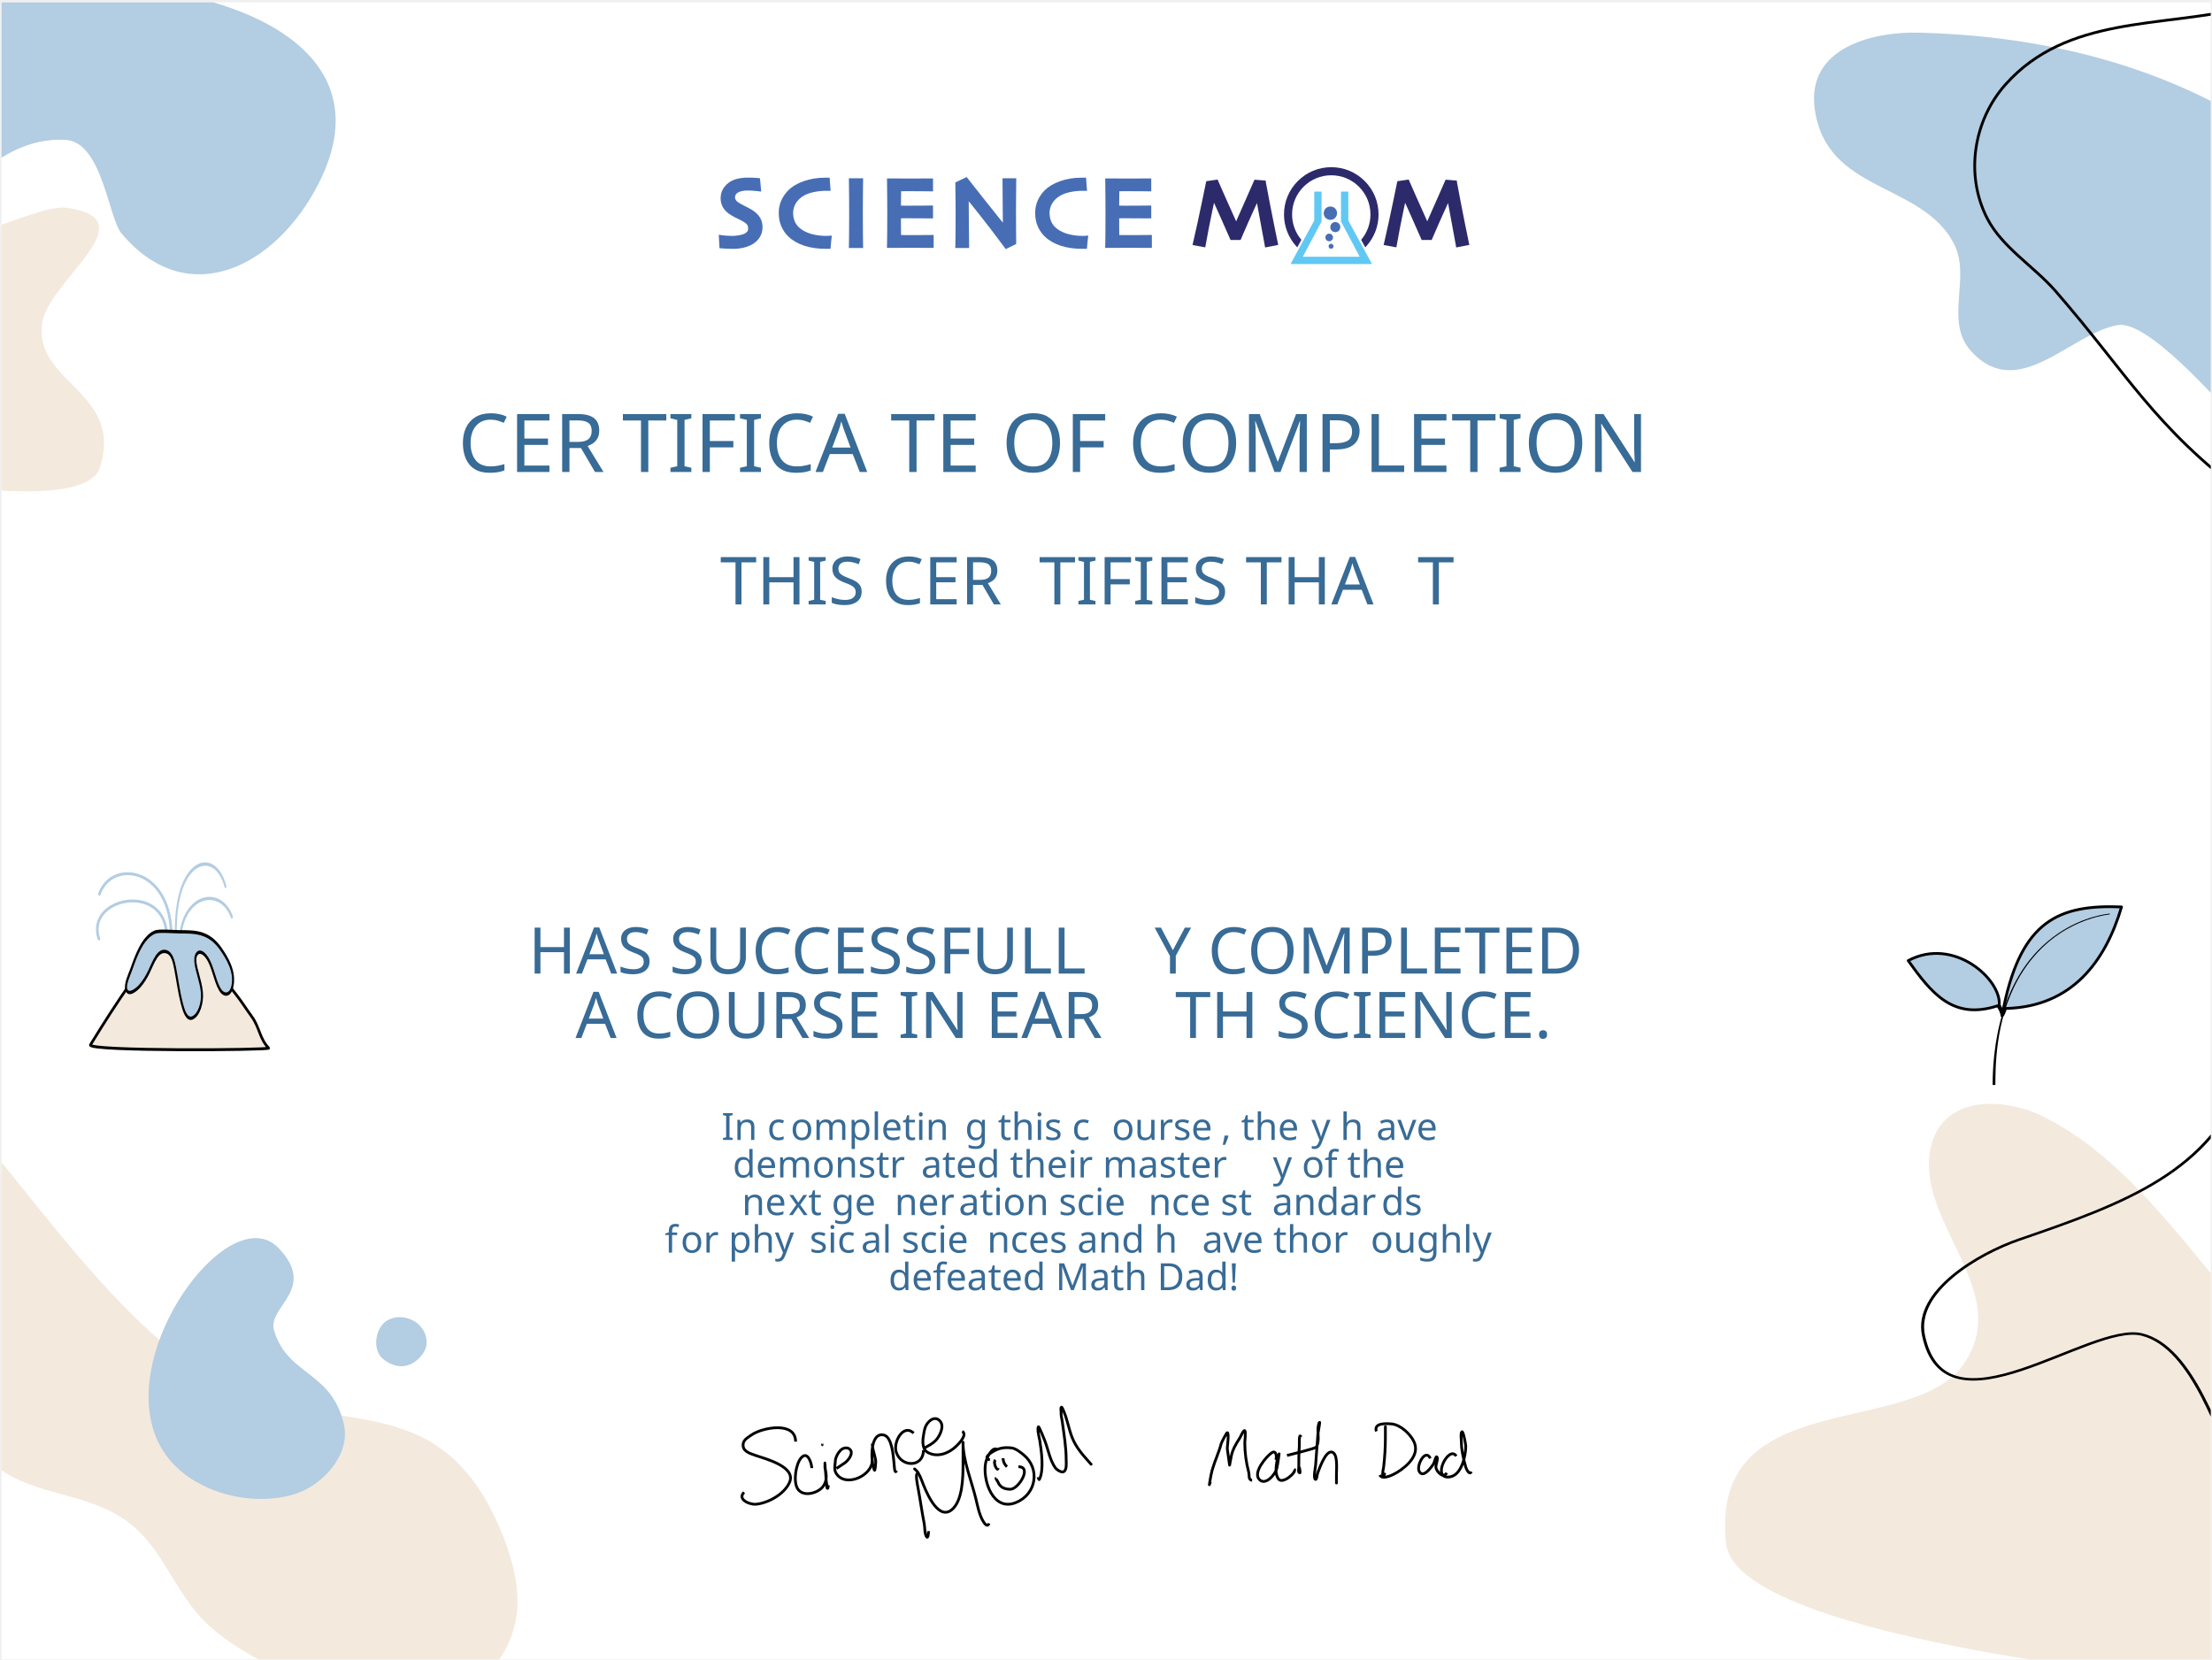
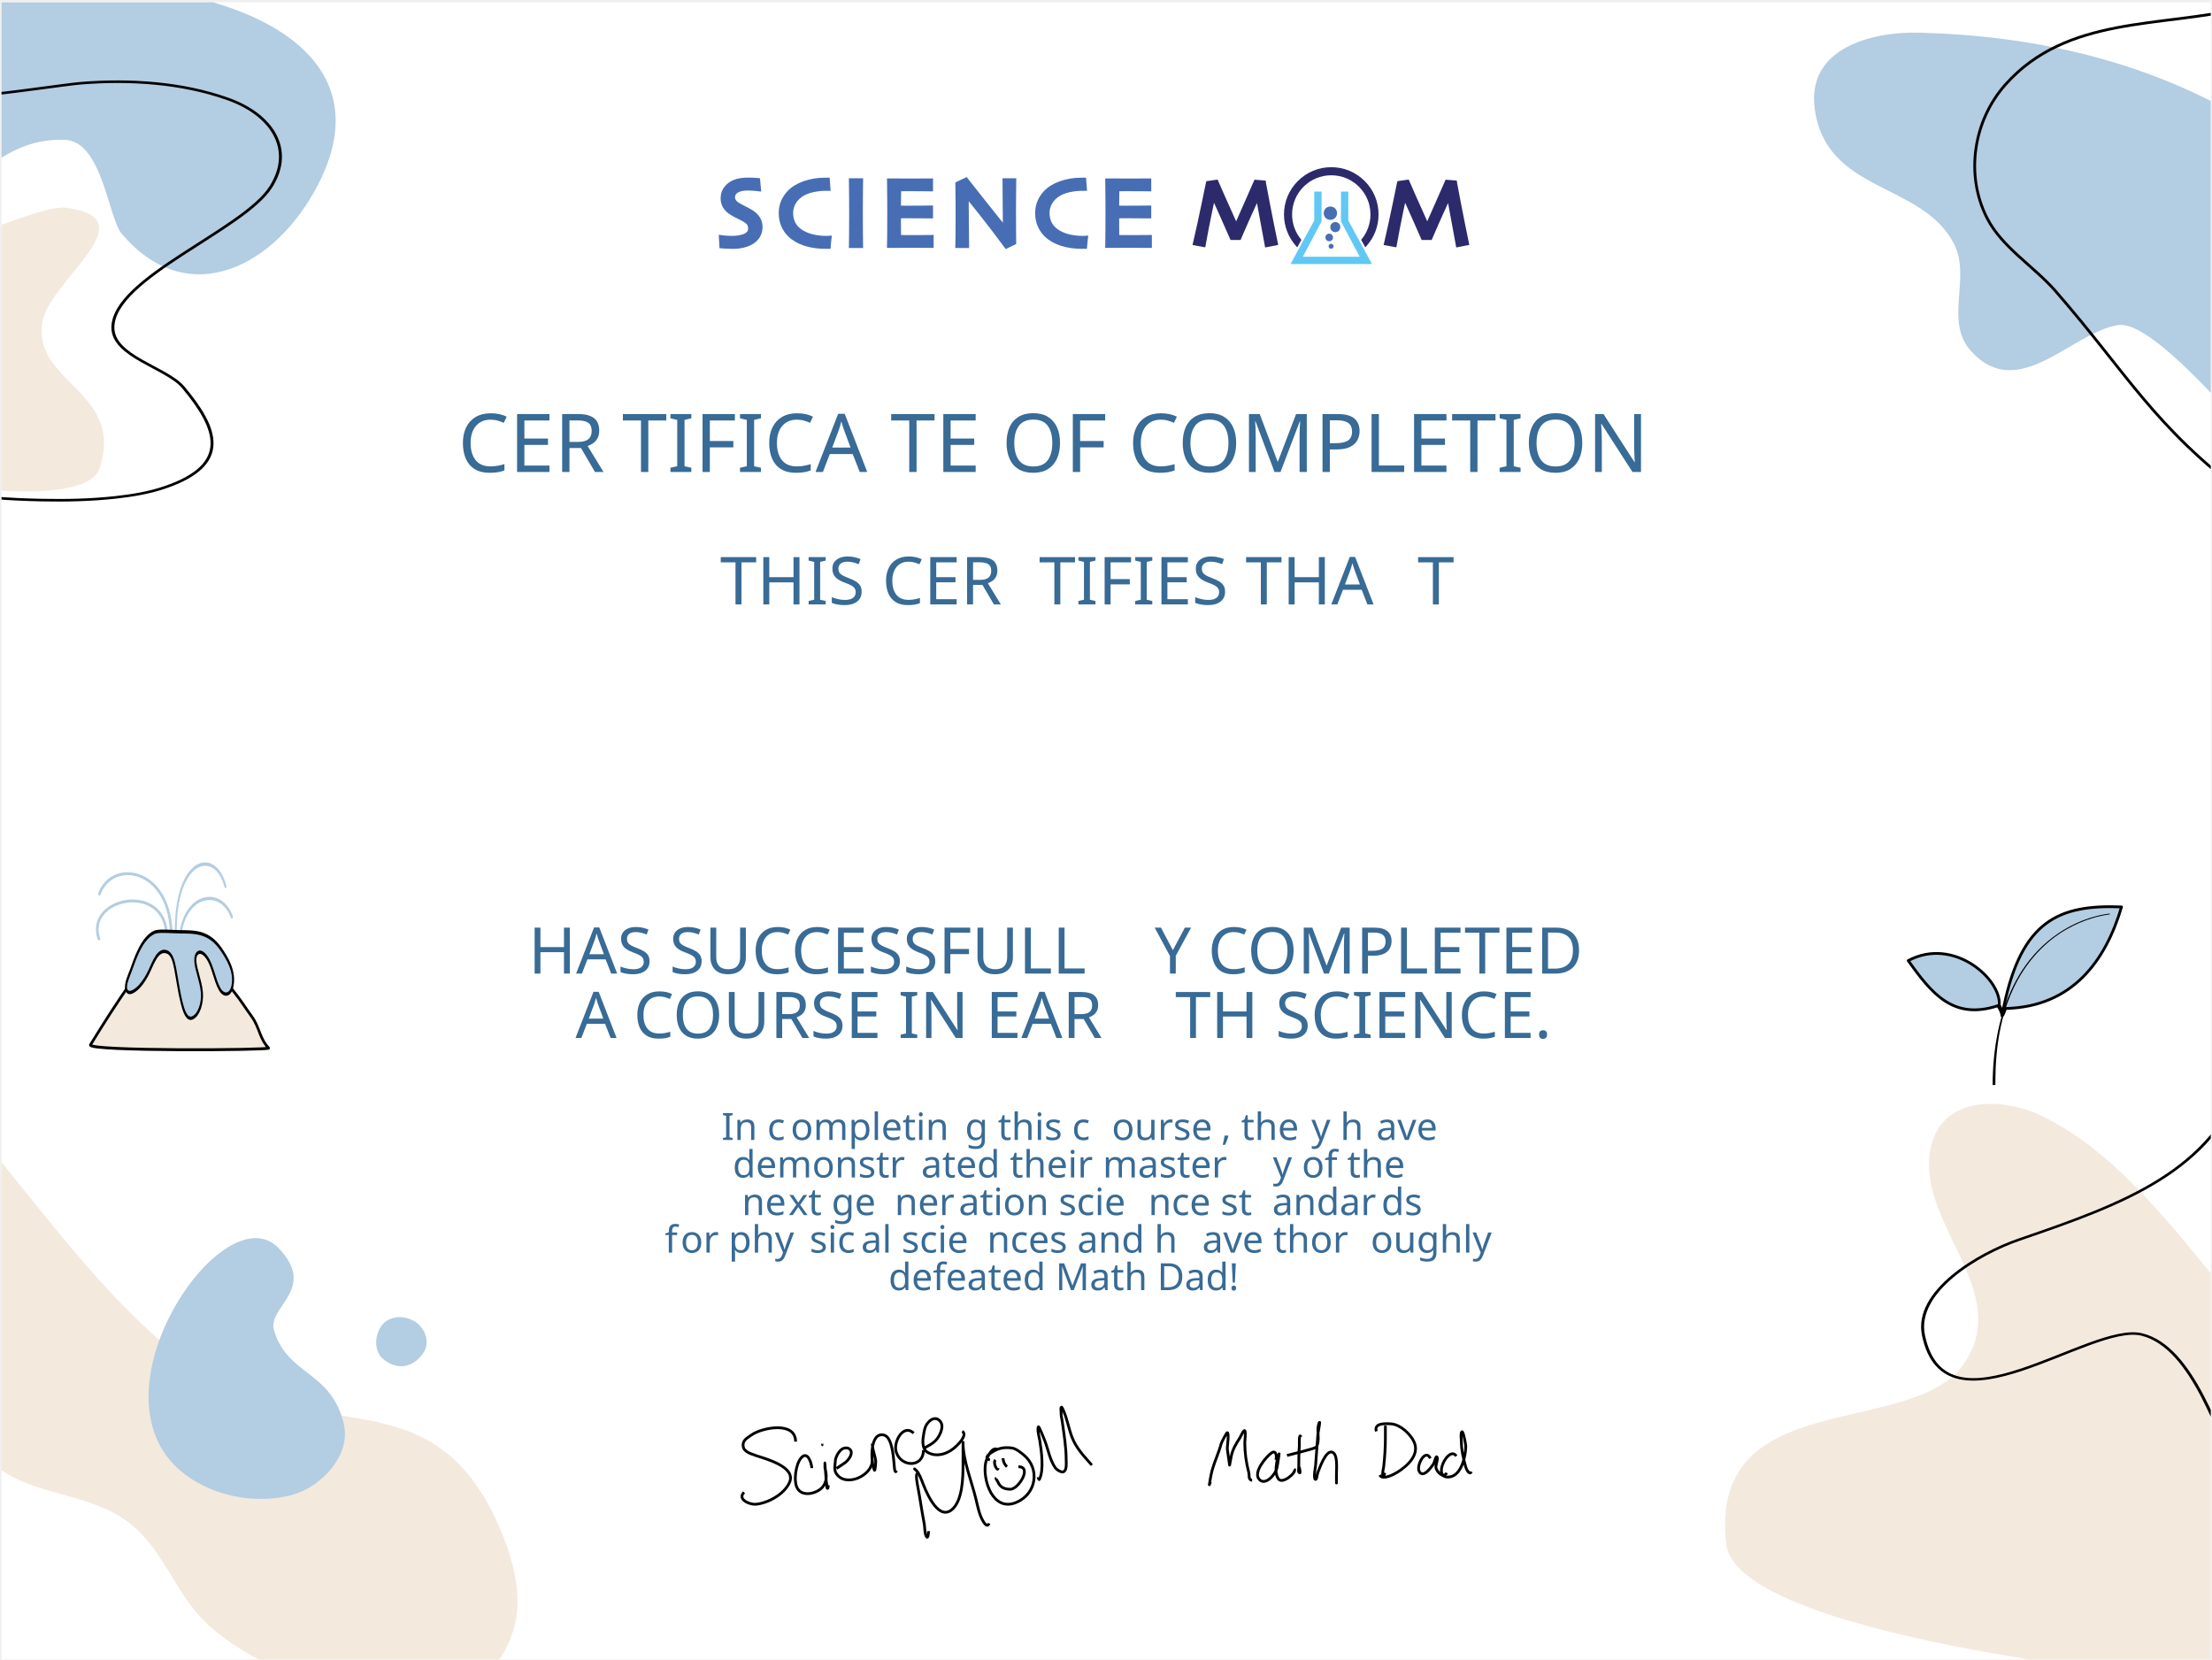
<svg xmlns="http://www.w3.org/2000/svg" width="100%" height="100%" viewBox="0 0 801 601" version="1.1" xml:space="preserve" style="fill-rule:evenodd;clip-rule:evenodd;stroke-linejoin:round;stroke-miterlimit:1.5;">
  <g transform="matrix(1,0,0,1,-8547,-22717)">
    <g id="EarthScienceCertificate" transform="matrix(0.323267,0,0,0.318718,6158.35,16509)">
      <rect x="7390.81" y="19480.7" width="2474.73" height="1882.54" style="fill:white;" />
      <clipPath id="_clip1">
        <rect x="7390.81" y="19480.7" width="2474.73" height="1882.54" />
      </clipPath>
      <g clip-path="url(#_clip1)">
        <g transform="matrix(3.19912,0,0,3.06267,-16344.8,-40328.8)">
          <path d="M8202.55,20012.1C8182.96,19988 8161.95,19955.8 8133.58,19941.5C8119.65,19934.5 8098.81,19934.3 8094.93,19953.4C8089.29,19981.2 8124.52,20006.9 8106.25,20034C8087.71,20061.4 8017.16,20041.5 8023.3,20100.3C8026.83,20134 8170.73,20149.7 8197.4,20152.4" style="fill:rgb(243,233,221);" />
        </g>
        <g transform="matrix(2.52339,0,0,2.55941,-11248,-30502.6)">
          <path d="M7362.38,19642.1C7370.81,19639.4 7373.89,19631 7382.56,19629.1C7387.86,19628 7407.33,19619.4 7415.03,19620.4C7452.28,19625.2 7407.2,19652.7 7404.47,19671.6C7400.61,19698.3 7440.74,19701.8 7430.1,19735.7C7425.12,19751.6 7376.62,19745.3 7362.7,19743.8" style="fill:rgb(243,233,221);" />
        </g>
        <g transform="matrix(2.52339,0,0,2.55941,-11288,-30502.5)">
          <path d="M7377.36,19540.2C7379.19,19528.8 7432.97,19522.1 7440.75,19522C7496.32,19520.9 7575.64,19545.9 7542.93,19609.8C7524.01,19646.8 7484.78,19666.6 7455.56,19631.8C7449.63,19624.8 7447.02,19591 7430.51,19590.2C7399.86,19588.9 7387.59,19617.2 7377.32,19609.4C7362.65,19598.2 7370.54,19574.1 7377.1,19561.1" style="fill:rgb(179,205,226);" />
        </g>
        <g transform="matrix(2.52339,0,0,2.55941,-10840.7,-30426.1)">
          <path d="M8218.1,19549.8C8174.8,19524.8 8126.34,19514.1 8076.55,19512.8C8055.33,19512.2 8026.17,19519.6 8029.92,19546.7C8035.08,19584 8077.15,19579 8091.57,19606.2C8099.71,19621.6 8087.03,19640.7 8099.45,19654.3C8120.28,19677.1 8143.54,19646.2 8164.43,19642.6C8177.65,19640.3 8208.01,19675.4 8216.1,19683.7" style="fill:rgb(179,205,226);" />
        </g>
        <g transform="matrix(2.52339,0,0,2.55941,-10833.2,-30421)">
          <path d="M8218.55,19716.4C8177.48,19685.7 8165.79,19662.2 8133.74,19625.4C8124.29,19614.6 8110.11,19606.1 8103.49,19593.2C8093.6,19573.9 8097.38,19549.8 8111.64,19533.8C8138.93,19503.2 8180.49,19508.6 8216.93,19499.9" style="fill:none;stroke:black;stroke-width:1.23px;" />
        </g>
        <g transform="matrix(3.64107,0,0,3.06267,-19921.2,-40328.8)">
          <path d="M8191.59,19926.4C8181.05,19962.3 8154.49,19974 8121.83,19987.5C8109.29,19992.7 8089.57,20006.7 8092.38,20023C8099.12,20062.2 8143.57,20018 8159.54,20022.7C8175.57,20027.4 8183.47,20061.8 8189.06,20074.7" style="fill:none;stroke:black;stroke-width:0.92px;" />
        </g>
        <g transform="matrix(3.27334,0,0,3.17876,-16715.3,-42567.5)">
          <path d="M7357.19,19925.1C7378.21,19951 7405.1,19991.1 7433.93,20009.8C7473.13,20035.3 7511.56,20010.9 7534.12,20063.1C7538.62,20073.6 7542.6,20087 7540.25,20098.4C7530.17,20147 7454.39,20121.9 7432.35,20096.6C7422.49,20085.3 7418.51,20069.9 7405.67,20061.3C7389.46,20050.4 7369.45,20053.9 7356.44,20036.4C7331.63,20003 7340.7,19958.4 7348.14,19924.7" style="fill:rgb(243,233,221);" />
        </g>
        <g transform="matrix(3.27334,0,0,3.17876,-16715.3,-42567.5)">
          <path d="M7459.14,19964.8C7440.8,19945 7394.77,20014 7424.4,20043.3C7434.37,20053.1 7450.97,20057 7464.3,20052.9C7473.96,20050 7483.82,20038.9 7481.58,20028.1C7477.54,20008.7 7462.2,20010.6 7457.61,19994.2C7455.27,19985.8 7472.67,19979.5 7459.14,19964.8Z" style="fill:rgb(179,205,226);" />
        </g>
        <g transform="matrix(3.27334,0,0,3.17876,-16715.3,-42567.5)">
          <path d="M7505.85,19991.1C7503.58,19989.7 7500.06,19988.6 7496.39,19990.7C7492.44,19993 7490.71,20001.4 7495.43,20004.9C7503.42,20010.9 7509.15,20002.9 7509.68,20000.1C7510.64,19994.9 7506.94,19991.8 7505.85,19991.1Z" style="fill:rgb(179,205,226);" />
        </g>
        <g id="logo" transform="matrix(0.856437,0,0,0.88239,1290.24,2354.98)">
          <g transform="matrix(3.31491,0,0,3.26334,8884.71,19708)">
            <path d="M0,-5.756L0,-17.167L-2.886,-17.167L-2.886,-5.4L4.494,8.524L-17.935,8.524L-10.555,-5.4L-10.555,-17.167L-13.441,-17.167L-13.441,-5.756L-21.621,9.279L-22.78,11.411L9.338,11.411L8.178,9.279L0,-5.756Z" style="fill:rgb(97,200,243);fill-rule:nonzero;" />
          </g>
          <g transform="matrix(3.31491,0,0,3.26334,8862.43,19723.8)">
            <path d="M0,-31.635C-4.983,-31.635 -9.668,-29.695 -13.191,-26.171C-16.715,-22.648 -18.655,-17.963 -18.655,-12.979C-18.655,-8.352 -16.949,-3.913 -13.85,-0.481L-13.416,0L-11.795,-2.976L-11.99,-3.215C-14.23,-5.962 -15.463,-9.429 -15.463,-12.979C-15.463,-17.11 -13.855,-20.993 -10.935,-23.914C-8.014,-26.834 -4.13,-28.442 0,-28.442C4.13,-28.442 8.013,-26.834 10.934,-23.914C13.854,-20.995 15.463,-17.111 15.463,-12.979C15.463,-9.428 14.229,-5.96 11.99,-3.214L11.795,-2.975L13.416,0L13.85,-0.481C16.949,-3.913 18.656,-8.352 18.656,-12.979C18.656,-17.963 16.715,-22.648 13.191,-26.171C9.668,-29.694 4.984,-31.635 0,-31.635" style="fill:rgb(44,42,107);fill-rule:nonzero;" />
          </g>
          <g transform="matrix(3.31491,0,0,3.26334,8862.2,19688.3)">
            <path d="M0,-5.22C-0.746,-5.296 -1.389,-5.1 -1.957,-4.666C-2.498,-4.196 -2.82,-3.606 -2.895,-2.86C-2.969,-2.146 -2.771,-1.503 -2.337,-0.934C-1.868,-0.395 -1.278,-0.072 -0.532,0.003C0.182,0.076 0.825,-0.121 1.394,-0.555C1.933,-1.024 2.256,-1.614 2.328,-2.328C2.405,-3.075 2.208,-3.717 1.773,-4.286C1.304,-4.826 0.714,-5.148 0,-5.22" style="fill:rgb(71,110,181);fill-rule:nonzero;" />
          </g>
          <g transform="matrix(3.31491,0,0,3.26334,8871.86,19692.6)">
            <path d="M0,3.122C0.396,2.799 0.645,2.34 0.702,1.78C0.758,1.221 0.608,0.721 0.284,0.325C-0.035,-0.112 -0.494,-0.36 -1.053,-0.417C-1.612,-0.474 -2.113,-0.323 -2.513,0.04C-2.909,0.363 -3.158,0.823 -3.214,1.382C-3.272,1.942 -3.12,2.441 -2.798,2.837C-2.475,3.233 -2.016,3.482 -1.455,3.538C-0.896,3.596 -0.397,3.445 0,3.122" style="fill:rgb(71,110,181);fill-rule:nonzero;" />
          </g>
          <g transform="matrix(3.31491,0,0,3.26334,8862.83,19707.3)">
            <path d="M0,2.294C0.34,2.048 0.515,1.715 0.557,1.299C0.6,0.882 0.496,0.522 0.215,0.178C-0.033,-0.128 -0.366,-0.302 -0.783,-0.344C-1.199,-0.387 -1.559,-0.282 -1.9,-0.037C-2.209,0.247 -2.384,0.579 -2.426,0.995C-2.468,1.412 -2.365,1.772 -2.115,2.078C-1.834,2.422 -1.502,2.596 -1.086,2.639C-0.669,2.681 -0.308,2.577 0,2.294" style="fill:rgb(71,110,181);fill-rule:nonzero;" />
          </g>
          <g transform="matrix(3.31491,0,0,3.26334,8861.83,19719.2)">
            <path d="M0,1.951C0.272,1.978 0.508,1.911 0.709,1.726C0.932,1.564 1.046,1.347 1.073,1.075C1.101,0.803 1.033,0.567 0.85,0.343C0.687,0.143 0.47,0.029 0.198,0.002C-0.074,-0.027 -0.309,0.041 -0.532,0.202C-0.734,0.387 -0.848,0.605 -0.875,0.877C-0.904,1.149 -0.836,1.385 -0.673,1.584C-0.489,1.809 -0.273,1.923 0,1.951" style="fill:rgb(71,110,181);fill-rule:nonzero;" />
          </g>
          <g transform="matrix(3.31491,0,0,3.26334,8781.87,19694.5)">
            <path d="M0,-8.753C-1.217,-15.084 -1.437,-16.296 -1.459,-16.454L-1.584,-17.37L-5.976,-17.719L-6.312,-16.993C-6.359,-16.891 -6.7,-16.12 -9.117,-10.618C-10.549,-7.36 -11.919,-4.252 -13.231,-1.295C-14.917,-5.01 -16.417,-8.358 -17.699,-11.273C-19.25,-14.798 -20.084,-16.696 -20.201,-16.967L-20.55,-17.773L-25.018,-17.127L-25.19,-16.353C-25.285,-15.926 -25.836,-13.262 -26.876,-8.21C-27.893,-3.263 -29.004,1.814 -30.18,6.88L-30.452,8.052L-25.416,8.97L-25.214,7.836C-24.418,3.381 -23.567,-1.001 -22.686,-5.189C-22.39,-6.594 -22.153,-7.718 -21.964,-8.614C-21.532,-7.659 -21.007,-6.497 -20.391,-5.13C-18.712,-1.406 -17.148,2.13 -15.74,5.381L-15.441,6.073L-11.486,6.073L-11.189,5.376C-9.704,1.904 -8.152,-1.617 -6.575,-5.088C-5.972,-6.415 -5.455,-7.551 -5.019,-8.501L-1.796,9.02L3.366,8.006L3.13,6.87C1.99,1.383 0.937,-3.873 0,-8.753" style="fill:rgb(44,42,107);fill-rule:nonzero;" />
          </g>
          <g transform="matrix(3.31491,0,0,3.26334,9042.2,19643.5)">
            <path d="M0,22.493C-1.14,17.006 -2.193,11.749 -3.13,6.87C-4.347,0.539 -4.567,-0.673 -4.589,-0.831L-4.714,-1.747L-9.106,-2.096L-9.441,-1.37C-9.488,-1.268 -9.83,-0.497 -12.247,5.005C-13.678,8.263 -15.049,11.371 -16.361,14.328C-18.047,10.613 -19.547,7.265 -20.829,4.349C-22.379,0.825 -23.214,-1.073 -23.331,-1.344L-23.68,-2.15L-28.147,-1.504L-28.32,-0.731C-28.415,-0.303 -28.966,2.361 -30.005,7.413C-31.023,12.36 -32.134,17.436 -33.31,22.503L-33.582,23.675L-28.546,24.593L-28.344,23.459C-27.548,19.004 -26.697,14.622 -25.816,10.434C-25.52,9.029 -25.283,7.905 -25.094,7.009C-24.661,7.964 -24.137,9.126 -23.521,10.493C-21.842,14.217 -20.278,17.753 -18.87,21.004L-18.571,21.696L-14.616,21.696L-14.319,20.999C-12.834,17.526 -11.282,14.006 -9.705,10.535C-9.102,9.207 -8.584,8.072 -8.149,7.122L-4.926,24.643L0.236,23.629L0,22.493Z" style="fill:rgb(44,42,107);fill-rule:nonzero;" />
          </g>
          <g transform="matrix(3.31491,0,0,3.26334,8104.07,19684.3)">
            <path d="M0,-2.803C-0.826,-3.287 -1.688,-3.746 -2.564,-4.168C-3.36,-4.552 -4.006,-4.893 -4.495,-5.191C-5.538,-5.809 -5.969,-6.267 -6.147,-6.541C-6.383,-6.905 -6.497,-7.26 -6.497,-7.627C-6.497,-8.059 -6.397,-8.414 -6.191,-8.716C-5.949,-9.071 -5.667,-9.338 -5.33,-9.532C-4.887,-9.788 -4.354,-9.983 -3.747,-10.111C-3.092,-10.248 -2.452,-10.318 -1.846,-10.318C-0.716,-10.318 0.237,-10.282 0.989,-10.211C1.772,-10.138 2.218,-10.095 2.328,-10.082L3.861,-9.909L3.354,-15.16L2.348,-15.275C2.229,-15.288 1.753,-15.32 0.92,-15.365C-1.404,-15.494 -3.742,-15.44 -5.653,-14.944C-6.96,-14.606 -8.091,-14.082 -9.023,-13.384C-9.935,-12.69 -10.688,-11.843 -11.263,-10.865C-11.866,-9.833 -12.172,-8.618 -12.172,-7.253C-12.172,-5.911 -11.84,-4.669 -11.186,-3.564C-10.541,-2.474 -9.483,-1.477 -8.049,-0.606C-7.266,-0.122 -6.374,0.354 -5.399,0.808C-4.51,1.223 -3.78,1.599 -3.227,1.929C-2.483,2.367 -1.961,2.803 -1.676,3.223C-1.425,3.594 -1.303,4.059 -1.303,4.643C-1.303,5.149 -1.41,5.536 -1.632,5.824C-1.904,6.178 -2.325,6.497 -2.879,6.77C-3.189,6.922 -3.8,7.141 -4.946,7.333C-5.917,7.495 -6.709,7.577 -7.299,7.577C-8.342,7.577 -9.255,7.544 -10.013,7.479C-10.769,7.414 -11.229,7.371 -11.395,7.346L-12.908,7.126L-12.614,12.419L-11.541,12.518C-11.4,12.531 -10.891,12.563 -10.013,12.615C-9.145,12.666 -8.286,12.691 -7.462,12.691C-5.901,12.691 -4.453,12.539 -3.159,12.239C-1.833,11.931 -0.633,11.467 0.406,10.858C1.601,10.159 2.565,9.231 3.275,8.099C4.003,6.937 4.372,5.58 4.372,4.064C4.372,2.601 3.985,1.273 3.223,0.117C2.491,-0.991 1.408,-1.973 0,-2.803" style="fill:rgb(71,110,181);fill-rule:nonzero;" />
          </g>
          <g transform="matrix(3.31491,0,0,3.26334,8202.76,19650.8)">
            <path d="M0,17.839L-0.355,17.839C-1.905,17.839 -3.489,17.672 -5.064,17.342C-6.591,17.024 -7.986,16.505 -9.219,15.798C-10.654,14.984 -11.707,13.981 -12.351,12.817C-13.004,11.635 -13.335,10.295 -13.335,8.836C-13.335,7.437 -12.979,6.167 -12.244,4.954C-11.511,3.743 -10.442,2.732 -9.069,1.948C-7.979,1.331 -6.649,0.859 -5.115,0.545C-3.537,0.221 -1.992,0.057 -0.523,0.057L1.479,0.057L1.358,-1.304C1.309,-1.871 1.266,-2.398 1.229,-2.887C1.191,-3.367 1.168,-3.717 1.155,-3.935L1.088,-5.114L-0.933,-5.114C-3.812,-5.114 -6.558,-4.663 -9.098,-3.774C-11.683,-2.867 -13.783,-1.61 -15.343,-0.037C-16.426,1.059 -17.314,2.359 -17.982,3.825C-18.664,5.321 -19.01,6.988 -19.01,8.779C-19.01,10.751 -18.664,12.541 -17.981,14.099C-17.301,15.652 -16.36,17.007 -15.189,18.123C-13.539,19.705 -11.417,20.923 -8.882,21.744C-6.403,22.546 -3.547,22.953 -0.392,22.953L1.417,22.953L1.509,21.803C1.557,21.206 1.609,20.653 1.664,20.147L1.936,17.722L0.438,17.823C0.282,17.834 0.136,17.839 0,17.839" style="fill:rgb(71,110,181);fill-rule:nonzero;" />
          </g>
          <g transform="matrix(3.31491,0,0,3.26334,8249.86,19652.8)">
            <path d="M0,16.518C-0.024,14.449 -0.037,11.525 -0.037,7.746C-0.037,6.254 -0.027,4.331 -0.009,1.975C0.01,-0.381 0.031,-2.448 0.057,-4.227L0.074,-5.495L-5.544,-5.495L-5.525,-4.226C-5.488,-1.752 -5.463,0.635 -5.45,2.934C-5.438,5.235 -5.432,7.094 -5.432,8.511C-5.432,12.09 -5.444,14.836 -5.469,16.749C-5.494,18.665 -5.513,19.996 -5.525,20.742L-5.547,22.013L0.078,22.013L0.057,20.742C0.044,19.996 0.025,18.587 0,16.518" style="fill:rgb(71,110,181);fill-rule:nonzero;" />
          </g>
          <g transform="matrix(3.31491,0,0,3.26334,8331.14,19651.6)">
            <path d="M0,17.26C-1.261,17.272 -2.816,17.279 -4.666,17.279C-5.871,17.279 -6.995,17.276 -8.04,17.269C-8.56,17.266 -9.04,17.262 -9.482,17.257C-9.49,16.588 -9.497,15.838 -9.505,15.005C-9.516,13.88 -9.521,12.432 -9.522,10.66C-9.26,10.658 -8.979,10.656 -8.683,10.655C-7.857,10.649 -7.147,10.646 -6.553,10.646C-4.938,10.646 -3.155,10.655 -1.204,10.674C0.758,10.693 1.789,10.701 1.889,10.701L3.139,10.701L3.139,5.624L1.889,5.624C1.775,5.624 0.854,5.634 -0.88,5.653C-2.601,5.671 -4.553,5.68 -6.739,5.68C-7.334,5.68 -8.013,5.677 -8.774,5.671C-9.035,5.669 -9.283,5.667 -9.52,5.666C-9.515,4.801 -9.504,3.901 -9.486,2.965C-9.469,1.971 -9.457,0.975 -9.452,-0.022C-9.179,-0.024 -8.882,-0.026 -8.562,-0.028C-7.667,-0.034 -6.755,-0.037 -5.824,-0.037C-3.689,-0.037 -1.904,-0.028 -0.472,-0.01C0.977,0.01 1.764,0.019 1.889,0.019L3.139,0.019L3.139,-5.077L1.889,-5.077C1.764,-5.077 0.951,-5.071 -0.55,-5.058C-2.041,-5.046 -3.974,-5.04 -6.348,-5.04C-7.751,-5.04 -9.113,-5.046 -10.435,-5.058C-11.766,-5.071 -12.875,-5.077 -13.762,-5.077L-15.03,-5.077L-15.012,-3.808C-14.975,-1.335 -14.949,1.058 -14.938,3.37C-14.925,5.683 -14.918,7.542 -14.918,8.947C-14.918,11.51 -14.928,13.989 -14.946,16.39C-14.965,18.776 -14.986,20.327 -15.011,21.045L-15.055,22.337L-13.762,22.337C-12.851,22.337 -11.735,22.33 -10.416,22.319C-9.105,22.306 -7.662,22.3 -6.086,22.3C-3.812,22.3 -1.904,22.306 -0.362,22.319L3.382,22.337L3.382,17.24L2.132,17.24C1.981,17.24 1.271,17.247 0,17.26" style="fill:rgb(71,110,181);fill-rule:nonzero;" />
          </g>
          <g transform="matrix(3.31491,0,0,3.26334,8432.43,19720.4)">
            <path d="M0,-24.974C0,-22.781 0.024,-19.413 0.074,-14.872C0.101,-12.434 0.121,-10.375 0.133,-8.695C-2.372,-11.801 -5.033,-15.139 -7.807,-18.656C-11.397,-23.206 -13.305,-25.625 -13.527,-25.911L-14.144,-26.7L-18.613,-24.582L-18.602,-23.779C-18.564,-21.267 -18.539,-18.89 -18.527,-16.647C-18.515,-14.402 -18.508,-12.602 -18.508,-11.246C-18.508,-7.854 -18.521,-5.208 -18.546,-3.306C-18.57,-1.421 -18.588,-0.326 -18.601,-0.017L-18.653,1.284L-13.169,1.284L-13.188,0.014C-13.2,-0.732 -13.229,-3.533 -13.272,-8.39C-13.302,-11.661 -13.321,-14.589 -13.331,-17.169C-12.433,-16.046 -11.275,-14.599 -9.858,-12.827C-6.62,-8.775 -3.082,-4.16 0.656,0.89L1.275,1.726L5.395,-0.287L5.395,-1.068C5.395,-1.205 5.382,-2.322 5.357,-4.417C5.332,-6.498 5.32,-9.305 5.32,-12.834C5.32,-13.94 5.329,-15.748 5.348,-18.26C5.366,-20.772 5.389,-23.005 5.413,-24.958L5.429,-26.224L0,-26.224L0,-24.974Z" style="fill:rgb(71,110,181);fill-rule:nonzero;" />
          </g>
          <g transform="matrix(3.31491,0,0,3.26334,8538.15,19650.8)">
            <path d="M0,17.839L-0.355,17.839C-1.905,17.839 -3.489,17.672 -5.064,17.342C-6.591,17.024 -7.986,16.505 -9.219,15.798C-10.654,14.984 -11.707,13.981 -12.351,12.817C-13.004,11.635 -13.335,10.295 -13.335,8.836C-13.335,7.437 -12.979,6.167 -12.244,4.954C-11.511,3.743 -10.442,2.732 -9.069,1.948C-7.979,1.331 -6.649,0.859 -5.115,0.545C-3.537,0.221 -1.992,0.057 -0.523,0.057L1.479,0.057L1.358,-1.304C1.309,-1.871 1.266,-2.398 1.229,-2.887C1.191,-3.367 1.168,-3.717 1.155,-3.935L1.088,-5.114L-0.933,-5.114C-3.812,-5.114 -6.558,-4.663 -9.098,-3.774C-11.683,-2.867 -13.783,-1.61 -15.343,-0.037C-16.426,1.059 -17.314,2.359 -17.982,3.825C-18.664,5.321 -19.01,6.988 -19.01,8.779C-19.01,10.751 -18.664,12.541 -17.981,14.099C-17.301,15.652 -16.36,17.007 -15.189,18.123C-13.539,19.705 -11.417,20.923 -8.882,21.744C-6.403,22.546 -3.547,22.953 -0.392,22.953L1.417,22.953L1.509,21.803C1.557,21.206 1.609,20.653 1.664,20.147L1.936,17.722L0.438,17.823C0.282,17.834 0.136,17.839 0,17.839" style="fill:rgb(71,110,181);fill-rule:nonzero;" />
          </g>
          <g transform="matrix(3.31491,0,0,3.26334,8616.57,19651.6)">
            <path d="M0,17.26C-1.261,17.272 -2.816,17.279 -4.666,17.279C-5.871,17.279 -6.995,17.276 -8.04,17.269C-8.56,17.266 -9.04,17.262 -9.482,17.257C-9.49,16.588 -9.497,15.838 -9.505,15.005C-9.516,13.88 -9.521,12.432 -9.522,10.66C-9.26,10.658 -8.979,10.656 -8.683,10.655C-7.857,10.649 -7.147,10.646 -6.553,10.646C-4.938,10.646 -3.155,10.655 -1.204,10.674C0.758,10.693 1.789,10.701 1.889,10.701L3.139,10.701L3.139,5.624L1.889,5.624C1.775,5.624 0.854,5.634 -0.88,5.653C-2.601,5.671 -4.553,5.68 -6.739,5.68C-7.334,5.68 -8.013,5.677 -8.774,5.671C-9.035,5.669 -9.283,5.667 -9.52,5.666C-9.515,4.801 -9.504,3.901 -9.486,2.965C-9.469,1.971 -9.457,0.975 -9.452,-0.022C-9.179,-0.024 -8.882,-0.026 -8.562,-0.028C-7.667,-0.034 -6.755,-0.037 -5.824,-0.037C-3.689,-0.037 -1.904,-0.028 -0.472,-0.01C0.977,0.01 1.764,0.019 1.889,0.019L3.139,0.019L3.139,-5.077L1.889,-5.077C1.764,-5.077 0.951,-5.071 -0.55,-5.058C-2.041,-5.046 -3.974,-5.04 -6.348,-5.04C-7.751,-5.04 -9.113,-5.046 -10.435,-5.058C-11.766,-5.071 -12.875,-5.077 -13.762,-5.077L-15.03,-5.077L-15.012,-3.808C-14.975,-1.335 -14.949,1.058 -14.938,3.37C-14.925,5.683 -14.918,7.542 -14.918,8.947C-14.918,11.51 -14.928,13.989 -14.946,16.39C-14.965,18.776 -14.986,20.327 -15.011,21.045L-15.055,22.337L-13.762,22.337C-12.851,22.337 -11.735,22.33 -10.416,22.319C-9.105,22.306 -7.662,22.3 -6.086,22.3C-3.812,22.3 -1.904,22.306 -0.362,22.319L3.382,22.337L3.382,17.24L2.132,17.24C1.981,17.24 1.271,17.247 0,17.26" style="fill:rgb(71,110,181);fill-rule:nonzero;" />
          </g>
        </g>
        <g transform="matrix(0.837622,0,0,0.849579,1628.53,3276.27)">
          <text x="7489.72px" y="19701.5px" style="font-family:'OpenDyslexic-Regular', 'OpenDyslexic';font-size:108.452px;fill:rgb(56,107,150);">CER<tspan x="7709.23px " y="19701.5px ">T</tspan>IFICA<tspan x="8067.99px " y="19701.5px ">T</tspan>E OF COMPLETION</text>
          <text x="7840.26px" y="19878.6px" style="font-family:'OpenDyslexic-Regular', 'OpenDyslexic';font-size:88.561px;fill:rgb(56,107,150);">THIS CER<tspan x="8266.68px " y="19878.6px ">T</tspan>IFIES THA<tspan x="8772.9px " y="19878.6px ">T</tspan>
          </text>
        </g>
        <g transform="matrix(0.807573,0,0,0.832045,1648.7,3505.88)">
          <g transform="matrix(3.12466,0,0,3.07605,-15700.4,-40440.8)">
            <path d="M7836.89,20045.3C7836.7,20045.7 7836.4,20046.6 7836.4,20046.6C7836.4,20046.6 7837.05,20042.2 7837.65,20040.1C7838.79,20036.1 7840.62,20032.3 7841.64,20028.4C7841.81,20027.7 7844.23,20023.2 7844.39,20023.4C7845.28,20024.2 7844.23,20029.7 7844.39,20030.9C7844.71,20033.2 7845.38,20037.9 7845.38,20037.9C7845.38,20037.9 7845.86,20035.2 7846.14,20033.9C7846.75,20030.9 7848.24,20028.4 7849.89,20025.9C7850.15,20025.5 7851.59,20022.1 7852.13,20022.6C7852.66,20023.1 7852.13,20027.2 7852.13,20027.9C7852.13,20032.5 7852.74,20036.7 7853.88,20041.1C7854.18,20042.2 7853.67,20044.6 7855.38,20044.6" style="fill:none;stroke:black;stroke-width:1.23px;" />
          </g>
          <g transform="matrix(3.12466,0,0,3.07605,-15700.4,-40440.8)">
            <path d="M7865.86,20035.6C7866.44,20034.5 7866.18,20031 7864.11,20032.4C7861.81,20033.9 7855.52,20041.2 7858.62,20044.3C7861.4,20047.2 7865.81,20041.8 7866.35,20039.3C7866.83,20037.2 7867.37,20032.9 7867.37,20032.9C7867.37,20032.9 7866.53,20035.2 7866.35,20036.4C7865.99,20038.8 7865.53,20042 7867.11,20044.1C7868.97,20046.5 7875.5,20040.9 7874.09,20039.6" style="fill:none;stroke:black;stroke-width:1.23px;" />
          </g>
          <g transform="matrix(3.12466,0,0,3.07605,-15700.4,-40440.8)">
            <path d="M7877.09,20025.4C7876.08,20023.3 7876.39,20028.9 7876.35,20029.4C7876.11,20032.4 7876.1,20035.5 7876.1,20038.6C7876.1,20039.5 7875.66,20041.3 7876.59,20041.3C7876.85,20041.3 7876.41,20039 7876.35,20038.8" style="fill:none;stroke:black;stroke-width:1.23px;" />
          </g>
          <g transform="matrix(3.12466,0,0,3.07605,-15700.4,-40440.8)">
            <path d="M7870.86,20033.6C7871.86,20033.3 7883.3,20030.6 7883.83,20029.9C7885.24,20027.8 7884.59,20024.3 7884.59,20021.9C7884.59,20021.6 7884.88,20018.9 7885.34,20018.9C7885.53,20018.9 7884.62,20023.7 7884.59,20024.1C7884.25,20028.7 7883.91,20033.3 7883.57,20037.9C7883.51,20038.7 7882.58,20043.3 7883.34,20044.1C7884.08,20044.9 7884.18,20042.1 7884.59,20041.1C7885.32,20039.3 7887.99,20031.4 7890.81,20032.1C7893.53,20032.8 7892.82,20039.5 7892.82,20042.1L7892.82,20044.6C7892.82,20045 7892.82,20046.2 7892.82,20045.8L7892.82,20044.6" style="fill:none;stroke:black;stroke-width:1.23px;" />
          </g>
          <g transform="matrix(3.12466,0,0,3.07605,-15700.4,-40440.8)">
            <path d="M7914.54,20021.1C7914.54,20019.5 7914.54,20025 7914.54,20025.9C7914.54,20030 7914.26,20034.5 7913.79,20038.6C7913.72,20039.1 7913,20042.1 7913.53,20042.6C7913.95,20043 7914.23,20041.5 7914.28,20041.3" style="fill:none;stroke:black;stroke-width:1.23px;" />
          </g>
          <g transform="matrix(3.12466,0,0,3.07605,-15700.4,-40440.8)">
            <path d="M7910.53,20022.9C7909.33,20019.1 7914.76,20019.4 7917.28,20019.6C7921.32,20020 7925.66,20024.1 7927.28,20027.6C7929.9,20033.4 7924.11,20038.4 7919.78,20041.1C7918.31,20042 7913.3,20044.7 7912.04,20042.3" style="fill:none;stroke:black;stroke-width:1.23px;" />
          </g>
          <g transform="matrix(3.12466,0,0,3.07605,-15700.4,-40440.8)">
            <path d="M7934.5,20034.9C7932.31,20030.3 7928.25,20038 7929.52,20040.6C7931.2,20044 7934.87,20038.9 7935.75,20037.6C7936.44,20036.6 7936.97,20033.3 7937.5,20034.4C7938.04,20035.5 7936.72,20037.8 7937,20039.1C7937.38,20040.9 7940.43,20044.1 7941.74,20041.3" style="fill:none;stroke:black;stroke-width:1.23px;" />
          </g>
          <g transform="matrix(3.12466,0,0,3.07605,-15700.4,-40440.8)">
            <path d="M7945.99,20033.9C7942.76,20028.7 7934.6,20044.5 7943.25,20043.1C7948.5,20042.2 7950.23,20033.5 7950.23,20029.4C7950.23,20029 7949.13,20022.5 7948.49,20023.1C7947.84,20023.8 7948.25,20026.3 7948.25,20027.1C7948.25,20031 7949.16,20035.1 7950.23,20038.8C7950.46,20039.6 7951.82,20042.6 7952.73,20040.8" style="fill:none;stroke:black;stroke-width:1.23px;" />
          </g>
        </g>
        <g transform="matrix(0.61186,0,0,0.630401,3397.25,7790.23)">
          <g transform="matrix(3.12466,0,0,3.07605,-15700.4,-40440.8)">
            <path d="M7578.77,20018.9C7578.77,20006.8 7559.27,20010.6 7553.06,20014.9C7551.19,20016.2 7548.43,20017.6 7548.06,20020.1C7547.41,20024.5 7551.75,20025.7 7555.06,20026.9C7560.52,20028.8 7579.09,20033.4 7575.28,20042.6C7572.36,20049.6 7562.63,20055 7555.3,20055.6C7551.94,20055.8 7544.36,20052.8 7548.57,20048.6" style="fill:none;stroke:black;stroke-width:1.62px;" />
          </g>
          <g transform="matrix(3.12466,0,0,3.07605,-15700.4,-40440.8)">
            <path d="M7588.25,20034.4C7588.25,20031.9 7585.91,20023.9 7582.02,20028.4C7578.86,20032 7577.25,20042.4 7580.02,20046.6C7583.26,20051.5 7591.47,20049.1 7594.5,20045.6C7597.36,20042.3 7596.96,20038.2 7595.99,20034.4C7595.86,20033.9 7596.08,20031.5 7595.99,20031.4C7595.85,20031.2 7596.19,20035.4 7596.24,20035.9C7596.58,20038.5 7596.46,20041.2 7597,20043.8C7597.08,20044.2 7596.82,20046.3 7597.5,20046.3C7597.86,20046.3 7597.86,20044.6 7597.99,20044.3" style="fill:none;stroke:black;stroke-width:1.62px;" />
          </g>
          <g transform="matrix(3.12466,0,0,3.07605,-15700.4,-40440.8)">
            <path d="M7594.76,20020.6C7594.33,20020.6 7594.53,20020.9 7594.76,20020.6" style="fill:none;stroke:black;stroke-width:1.62px;" />
          </g>
          <g transform="matrix(3.12466,0,0,3.07605,-15700.4,-40440.8)">
            <path d="M7602.73,20034.6C7604.27,20033.6 7605.68,20032.6 7607.24,20031.6C7609.07,20030.5 7612.19,20026.8 7611.23,20024.4C7610.2,20021.8 7606.63,20022.2 7604.98,20024.1C7603.79,20025.5 7603.45,20025.9 7602.73,20027.6C7601.98,20029.4 7602.14,20029.3 7601.98,20031.1C7601.8,20033.2 7601.31,20035.4 7602.49,20037.4C7607.8,20046.1 7623.7,20039 7623.7,20029.9" style="fill:none;stroke:black;stroke-width:1.62px;" />
          </g>
          <g transform="matrix(3.12466,0,0,3.07605,-15700.4,-40440.8)">
            <path d="M7623.7,20020.1C7623.7,20022.1 7624.39,20024.6 7624.95,20026.6C7625.27,20027.7 7625.51,20029 7625.71,20030.1C7625.81,20030.7 7625.39,20036.5 7624.95,20035.6C7622.71,20031.2 7622,20012.7 7630.71,20015.1C7635.37,20016.5 7636.05,20027.9 7636.44,20031.6C7636.57,20032.8 7636.72,20038.4 7637.93,20035.9" style="fill:none;stroke:black;stroke-width:1.62px;" />
          </g>
          <g transform="matrix(3.12466,0,0,3.07605,-15700.4,-40440.8)">
            <path d="M7647.93,20013.9C7642.01,20008.2 7635.87,20018.9 7637.69,20024.9C7640.43,20034 7653.66,20034.3 7653.66,20023.9" style="fill:none;stroke:black;stroke-width:1.62px;" />
          </g>
          <g transform="matrix(3.12466,0,0,3.07605,-15700.4,-40440.8)">
            <path d="M7654.67,20022.4C7656.78,20021.2 7658.93,20020.1 7660.66,20018.4C7662.95,20016.2 7666.02,20010.3 7663.66,20007.2C7660.43,20002.9 7655.8,20007.2 7654.67,20010.7C7654.18,20012.1 7653.59,20015.6 7653.42,20017.1C7653.17,20019.5 7653.39,20023.4 7655.66,20024.9C7661.61,20028.7 7668.87,20025.7 7673.38,20021.1C7674.65,20019.9 7679.58,20014.6 7676.38,20012.9" style="fill:none;stroke:black;stroke-width:1.62px;" />
          </g>
          <g transform="matrix(3.12466,0,0,3.07605,-15700.4,-40440.8)">
            <path d="M7650.17,20037.6C7648.79,20037.6 7650.24,20044.6 7650.43,20045.6C7651.77,20052.7 7652.74,20059.9 7654.15,20067.1C7654.54,20069 7654.26,20073.3 7655.66,20074.8C7656.56,20075.7 7656.65,20071.4 7656.65,20071.3" style="fill:none;stroke:black;stroke-width:1.62px;" />
          </g>
          <g transform="matrix(3.12466,0,0,3.07605,-15700.4,-40440.8)">
            <path d="M7648.68,20035.1C7647.73,20034.2 7650,20036.1 7650.43,20036.9C7651.31,20038.4 7652.07,20040 7652.67,20041.6C7654.5,20046.5 7661.52,20065.1 7669.89,20059.1C7676.7,20054.1 7676.87,20039.6 7676.87,20032.4L7676.87,20022.9C7676.87,20021.7 7676.87,20018.2 7676.87,20019.4C7676.87,20030 7681.9,20042.1 7684.37,20052.3C7685.36,20056.4 7686.4,20061.8 7688.62,20065.5C7689.51,20067 7691.23,20069.3 7692.11,20066.8" style="fill:none;stroke:black;stroke-width:1.62px;" />
          </g>
          <g transform="matrix(3.12466,0,0,3.07605,-15700.4,-40440.8)">
            <path d="M7696.85,20023.4C7693.57,20021.7 7690.56,20029 7690.1,20031.4C7688.24,20041.2 7694.22,20060.1 7707.84,20054.6C7720.01,20049.7 7722.15,20034.6 7712.32,20026.6C7710.57,20025.2 7707.83,20022.9 7705.34,20022.6C7700.55,20022 7697.24,20022.8 7693.36,20025.4C7691.24,20026.8 7689.29,20028.8 7692.6,20029.6" style="fill:none;stroke:black;stroke-width:1.62px;" />
          </g>
          <g transform="matrix(3.12466,0,0,3.07605,-15700.4,-40440.8)">
            <path d="M7720.82,20039.8C7720.82,20039.9 7721.4,20041.4 7721.57,20041.1C7724.45,20035.6 7722.73,20023.9 7721.81,20018.1C7721.66,20017.2 7720.09,20011.2 7721.07,20010.2C7721.42,20009.8 7724.76,20018.3 7724.8,20018.4C7726.81,20023.6 7727.74,20029.8 7731.05,20034.4C7731.75,20035.3 7734.69,20037.4 7736.05,20036.4C7737.76,20035.1 7737.3,20031.3 7737.3,20029.6C7737.3,20022.1 7736.06,20014.9 7735.04,20007.4C7734.61,20004.3 7734.31,20004.5 7734.31,20001.4C7734.31,20000.9 7733.97,19999 7734.54,19998.7C7735.02,19998.4 7736.87,20003.6 7737.05,20004.2C7738.84,20009.7 7739.76,20015.5 7742.78,20020.6C7744.56,20023.6 7746.68,20026.3 7749.03,20028.9C7749.86,20029.8 7752.34,20032.7 7752.28,20032.6" style="fill:none;stroke:black;stroke-width:1.62px;" />
          </g>
          <g transform="matrix(3.12466,0,0,3.07605,-15700.4,-40440.8)">
            <path d="M7695.86,20029.6C7694.04,20031.4 7697.35,20036.9 7697.35,20034.4" style="fill:none;stroke:black;stroke-width:1.62px;" />
          </g>
          <g transform="matrix(3.12466,0,0,3.07605,-15700.4,-40440.8)">
            <path d="M7700.34,20028.6C7700.34,20030.6 7701.19,20032.3 7702.61,20033.6" style="fill:none;stroke:black;stroke-width:1.62px;" />
          </g>
          <g transform="matrix(3.12466,0,0,3.07605,-15700.4,-40440.8)">
            <path d="M7696.35,20040.1C7695.78,20040.6 7697.08,20041.9 7697.35,20042.6C7698.59,20045.7 7701.32,20046.8 7704.59,20046.8C7709.33,20046.8 7717.57,20033.6 7709.33,20033.6" style="fill:none;stroke:black;stroke-width:1.62px;" />
          </g>
        </g>
        <g transform="matrix(0.680255,0,0,0.689965,2782.91,6990.79)">
          <text x="7641.36px" y="19701.5px" style="font-family:'OpenDyslexic-Regular', 'OpenDyslexic';font-size:106.012px;fill:rgb(56,107,150);">HAS SUCCESSFULL<tspan x="8672.64px " y="19701.5px ">Y</tspan> COMPLETED</text>
          <text x="7718.96px" y="19807.5px" style="font-family:'OpenDyslexic-Regular', 'OpenDyslexic';font-size:106.012px;fill:rgb(56,107,150);">A COURSE IN EAR<tspan x="8706.36px " y="19807.5px ">T</tspan>H SCIENCE.</text>
          <text x="7959.31px" y="19975.4px" style="font-family:'OpenDyslexic-Regular', 'OpenDyslexic';font-size:61.84px;fill:rgb(56,107,150);">In c<tspan x="8073.1px " y="19975.4px ">o</tspan>mpletin<tspan x="8360.28px " y="19975.4px ">g</tspan> this c<tspan x="8602.02px " y="19975.4px ">o</tspan>urse<tspan x="8782.16px " y="19975.4px ">,</tspan> the<tspan x="8930.64px " y="19975.4px ">y</tspan> h<tspan x="9037.5px 9075.1px 9114.06px " y="19975.4px 19975.4px 19975.4px ">ave</tspan>
          </text>
          <text x="7977.77px" y="20037.2px" style="font-family:'OpenDyslexic-Regular', 'OpenDyslexic';font-size:61.84px;fill:rgb(56,107,150);">demonstr<tspan x="8288.08px " y="20037.2px ">a</tspan>ted their master<tspan x="8867.28px " y="20037.2px ">y</tspan> of the</text>
          <text x="7992.86px" y="20099.1px" style="font-family:'OpenDyslexic-Regular', 'OpenDyslexic';font-size:61.84px;fill:rgb(56,107,150);">ne<tspan x="8069.42px " y="20099.1px ">x</tspan>t ge<tspan x="8244.49px " y="20099.1px ">n</tspan>er<tspan x="8349.86px " y="20099.1px ">a</tspan>tion scie<tspan x="8662.16px 8701.67px 8735.38px " y="20099.1px 20099.1px 20099.1px ">nce</tspan> st<tspan x="8866.17px " y="20099.1px ">a</tspan>ndar<tspan x="9045.82px " y="20099.1px ">d</tspan>s</text>
          <text x="7865.84px" y="20160.9px" style="font-family:'OpenDyslexic-Regular', 'OpenDyslexic';font-size:61.84px;fill:rgb(56,107,150);">f<tspan x="7891.93px " y="20160.9px ">o</tspan>r phy<tspan x="8104.36px " y="20160.9px ">s</tspan>ic<tspan x="8189.08px " y="20160.9px ">a</tspan>l scie<tspan x="8396.61px 8436.13px 8469.83px " y="20160.9px 20160.9px 20160.9px ">nce</tspan>s and h<tspan x="8750.84px 8788.44px 8827.4px " y="20160.9px 20160.9px 20160.9px ">ave</tspan> thor<tspan x="9028.25px " y="20160.9px ">o</tspan>ughly</text>
          <text x="8234.31px" y="20222.7px" style="font-family:'OpenDyslexic-Regular', 'OpenDyslexic';font-size:61.84px;fill:rgb(56,107,150);">defeated Math Dad!</text>
        </g>
        <g transform="matrix(0.676495,-0.017934,0.0176816,0.686152,6132,19280.1)">
          <g transform="matrix(0.704484,0,0,0.778757,1244.11,1668.69)">
            <path d="M1193,278.514C1185,173 1004,203 1034,290" style="fill:none;stroke:rgb(179,205,226);stroke-width:6.16px;stroke-linecap:round;" />
          </g>
          <g transform="matrix(0.704484,0,0,0.778757,1254.18,1602.31)">
            <path d="M1189.81,363.752C1187.81,226.238 1053.81,207.238 1023.46,280.238" style="fill:none;stroke:rgb(179,205,226);stroke-width:6.16px;stroke-linecap:round;" />
          </g>
          <g transform="matrix(-0.539426,0,0,0.778757,2751.44,1671.74)">
            <path d="M1193,278.514C1173,194.085 1064.6,184.085 1034.57,246.704" style="fill:none;stroke:rgb(179,205,226);stroke-width:6.82px;stroke-linecap:round;" />
          </g>
          <g transform="matrix(-0.505281,0,0,0.902931,2701.28,1560.19)">
            <path d="M1189.81,363.752C1187.81,226.238 1053.81,207.238 1023.46,280.238" style="fill:none;stroke:rgb(179,205,226);stroke-width:6.25px;stroke-linecap:round;" />
          </g>
          <g transform="matrix(0.704484,0,0,0.778757,1252.11,1668.69)">
            <path d="M1165,287C1165,287 1104.12,374.16 1095.93,383.969C1060.87,425.93 1028.22,470.356 996.228,514.654C986.216,528.516 1419.16,536.061 1414.54,531.441C1393.45,510.345 1394.79,487.115 1376.74,463.472C1364.08,446.893 1352.7,429.333 1339.31,413.327C1313.37,382.333 1288.55,350.552 1266.57,316.734C1260.25,307.003 1239.9,287 1239.9,287L1165,287Z" style="fill:rgb(243,233,221);stroke:black;stroke-width:6.16px;stroke-linecap:round;" />
          </g>
          <g transform="matrix(1.06652,0,-5.40371e-18,1.73975,821.737,1400.48)">
            <path d="M1169.02,278.548C1163.8,279.033 1158.87,281.111 1154.22,283.879C1142.51,290.851 1134.49,303.292 1127.42,314.603C1125.04,318.426 1117.24,327.7 1119.38,332.698C1122.5,339.956 1136.69,332.369 1140.36,329.966C1146.08,326.229 1151.11,321.527 1155.48,316.289C1162.87,307.421 1170.25,294.853 1183.69,298.027C1191.49,299.868 1194.12,306.768 1196.04,313.819C1199.05,324.874 1200.91,336.401 1204.91,347.162C1207.47,354.045 1211.77,363.681 1220.82,361.476C1231.01,358.993 1237.56,347.622 1236.62,337.562C1236.05,331.425 1233.44,325.631 1231.31,319.917C1229.38,314.743 1224.59,304.754 1230.71,300.515C1235.66,297.091 1241.93,300.841 1245.65,304.239C1254.68,312.508 1256.46,325.659 1264.3,334.775C1270.33,341.791 1280.83,341.599 1284.36,331.969C1289.37,318.275 1277.24,305.486 1268.21,296.958C1249.71,279.504 1227.97,279.792 1204.19,279.239C1193.45,278.989 1177.35,277.775 1169.02,278.548Z" style="fill:rgb(179,205,226);stroke:black;stroke-width:3.17px;stroke-linecap:round;" />
          </g>
        </g>
        <g transform="matrix(0.580522,0,0,0.588809,8862.88,19143.7)">
          <g transform="matrix(0.999659,-0.0261282,0.0261282,0.999659,-62.0835,-227.922)">
            <path d="M1317.15,2790.56L1314.85,2791.44C1314.56,2790.7 1289.36,2714.83 1221.68,2690.91C1189.31,2679.46 1167.27,2687.49 1163.25,2688.73L1162.75,2687.27C1162.79,2687.26 1199.5,2671.97 1246.47,2700.7C1295.59,2730.74 1314.61,2784.22 1317.15,2790.56Z" />
          </g>
          <g transform="matrix(0.999659,-0.0261282,0.0261282,0.999659,-62.0835,-227.922)">
            <path d="M1315.77,2782.77C1316.5,2779.44 1317.25,2776.18 1318,2773C1356.96,2608.35 1429.42,2579.02 1550,2587C1516.73,2689.72 1450.36,2777.01 1322,2777C1320.3,2775.93 1318.27,2788.14 1313.97,2791.12C1313.83,2785.45 1310.21,2776.62 1306.18,2771.4C1219.21,2797.3 1179.52,2744.28 1135.78,2679.81C1225.19,2635.17 1314.66,2720.92 1309.16,2770C1309.16,2770 1314.12,2781.49 1315.77,2782.77Z" style="fill:rgb(179,205,226);stroke:black;stroke-width:5.33px;stroke-miterlimit:20;" />
          </g>
          <g transform="matrix(0.999659,-0.0261282,0.0261282,0.999659,-62.0835,-227.922)">
            <path d="M1297.66,2924.07L1292.34,2923.93C1294.12,2865.69 1306.48,2711.13 1427.21,2634.47C1476.92,2602.91 1521.55,2599.78 1526.93,2599.19L1527.06,2600.77C1511.48,2602.46 1410.4,2613.34 1346.07,2722.72C1300.27,2800.58 1298.63,2893.13 1297.66,2924.07Z" />
          </g>
        </g>
+         <g transform="matrix(2.1798,0,0,1.92073,-8679,-17913.4)">
+           <path d="M7363.99,19523.2C7371.03,19523.2 7406,19517.1 7413.15,19516.5C7438.11,19514.2 7464.96,19516.2 7488.36,19525.8C7510.43,19534.7 7523.01,19555.1 7510.58,19577.8C7496.6,19603.4 7429.64,19631.5 7429.37,19660.9C7429.2,19678.3 7457.02,19684.7 7465.53,19696.4C7483.04,19720.5 7490.65,19742.1 7456.02,19755.6C7447.93,19758.8 7439.3,19760.4 7430.72,19761.5C7418.03,19763.1 7405.33,19763.4 7392.55,19763.1C7375.99,19762.7 7359.3,19761.4 7343.03,19758.2C7325.21,19754.6 7307.32,19748.4 7291.66,19739.1C7232.23,19703.8 7227.72,19649.3 7249.52,19588.5C7276.29,19513.8 7280.05,19511.5 7363.99,19523.2Z" style="fill:none;stroke:black;stroke-width:1.52px;" />
+         </g>
      </g>
    </g>
  </g>
</svg>
